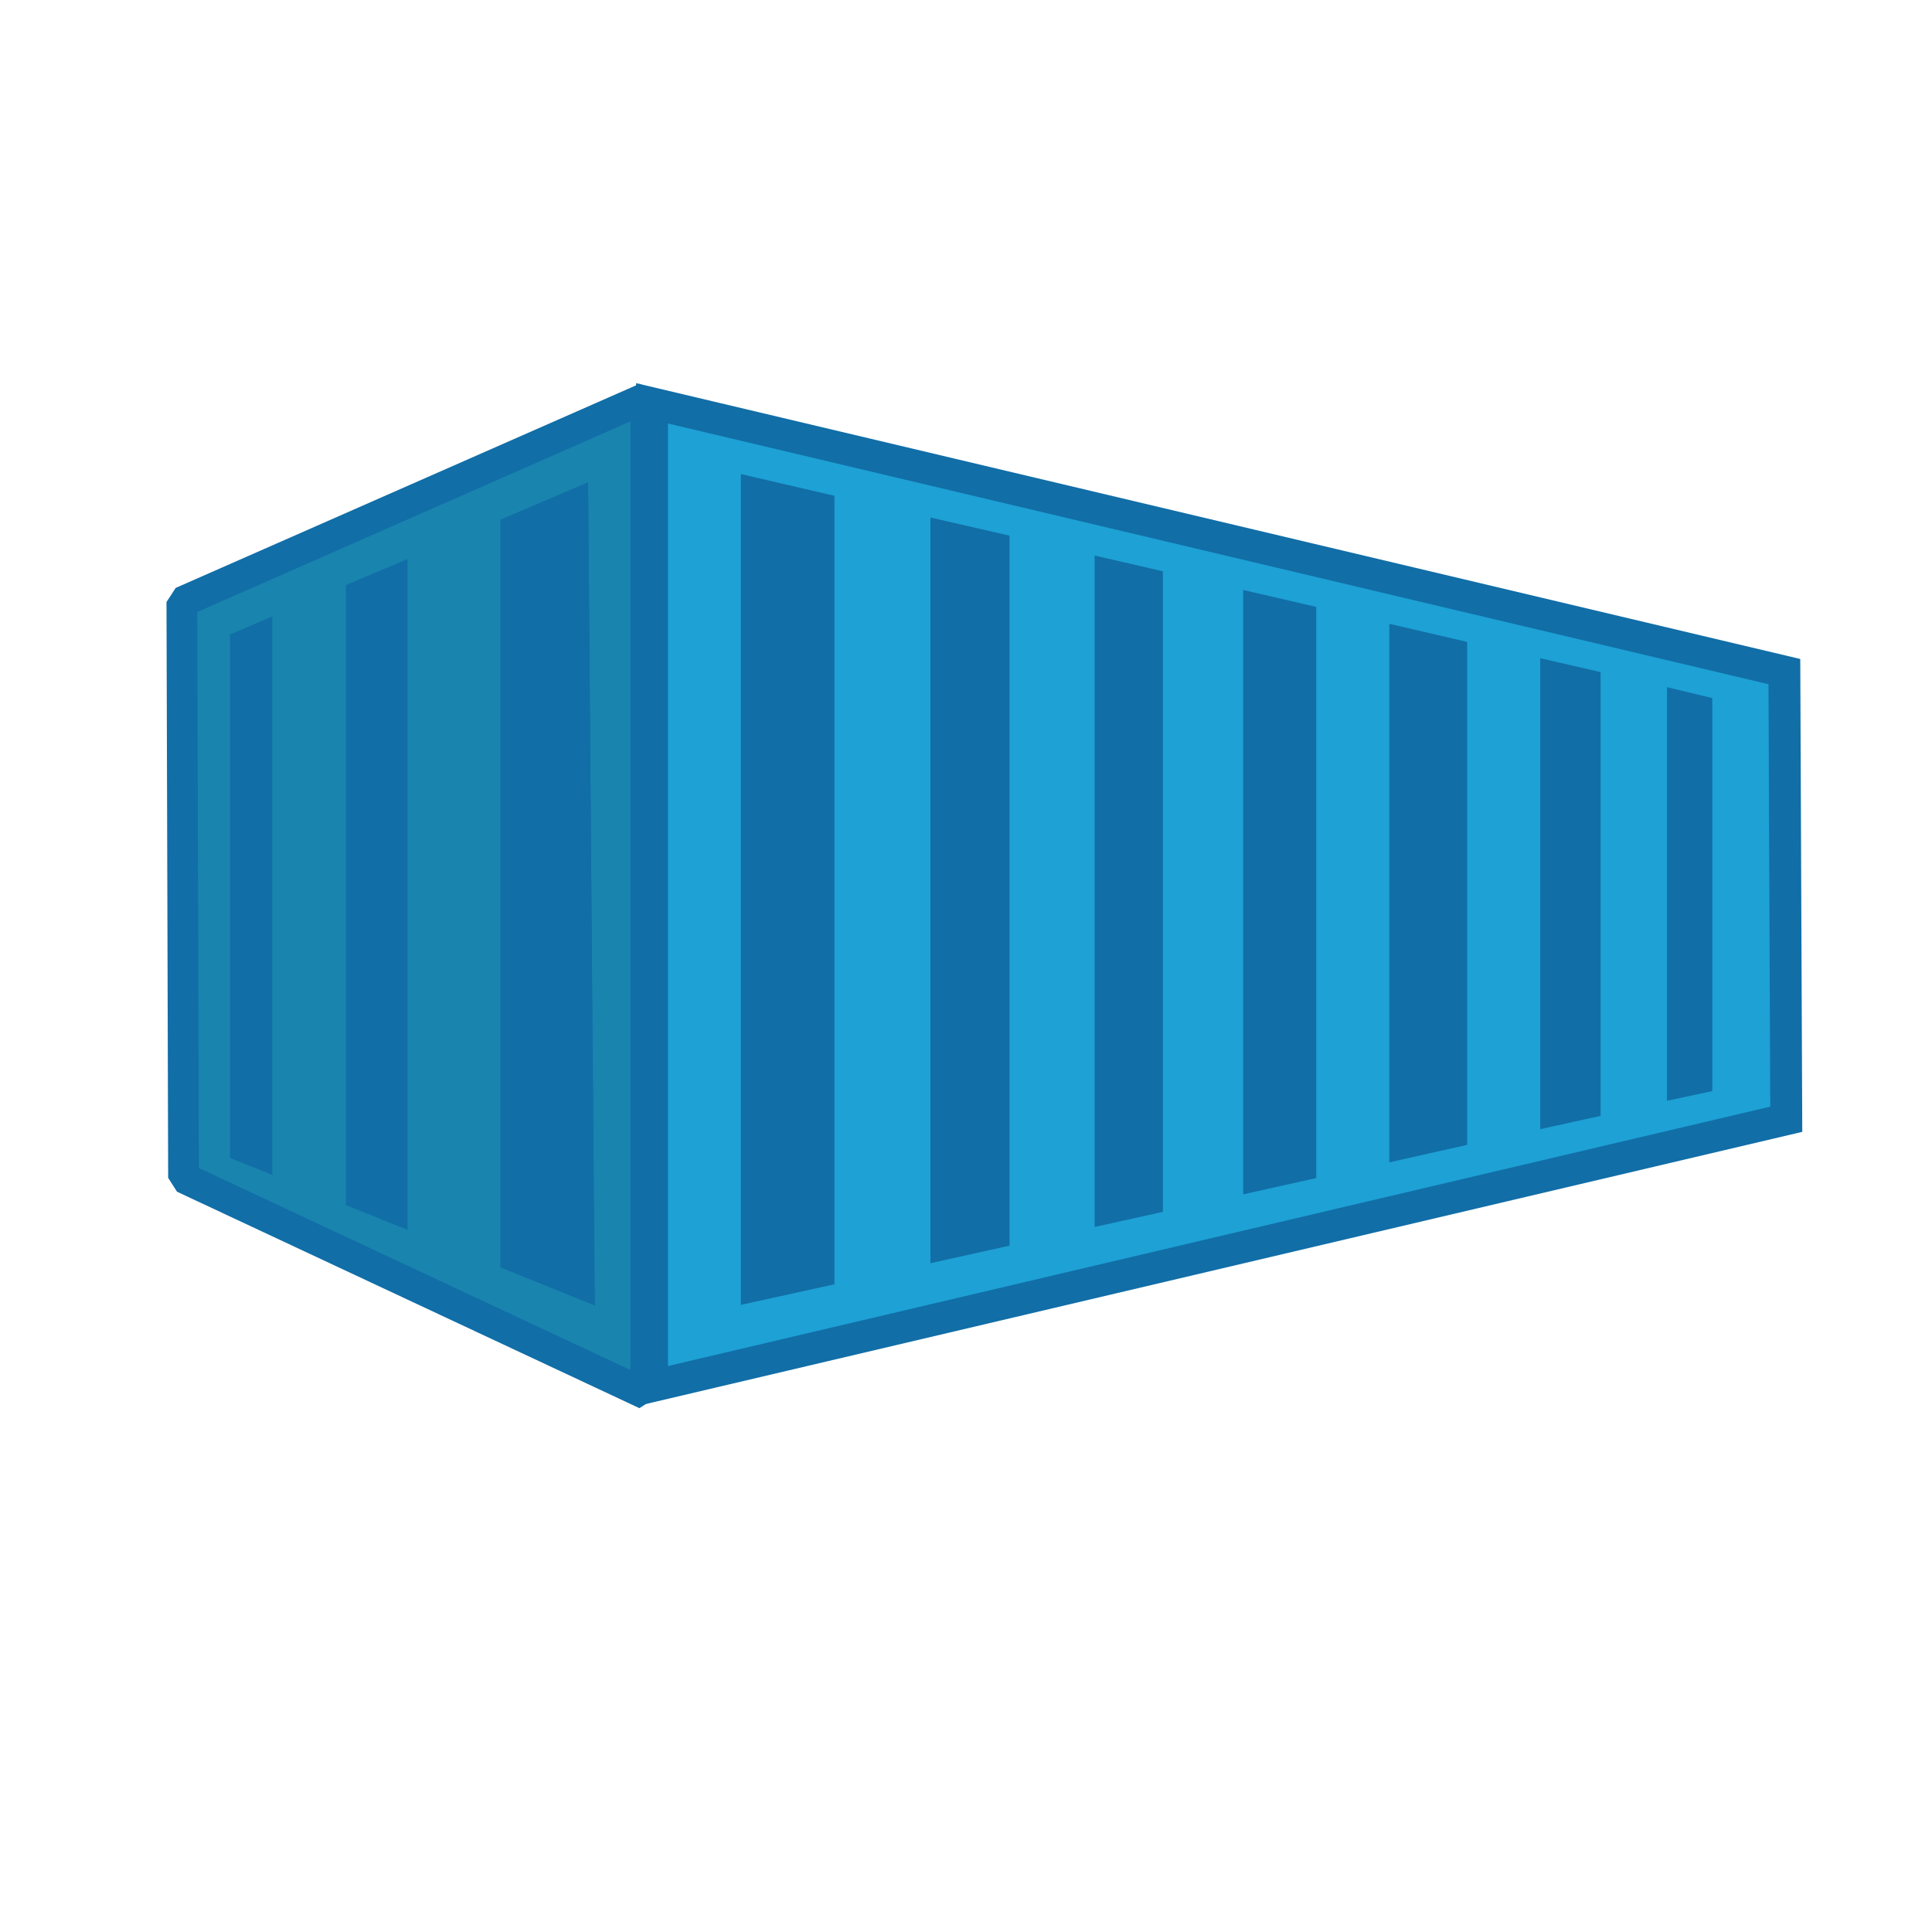
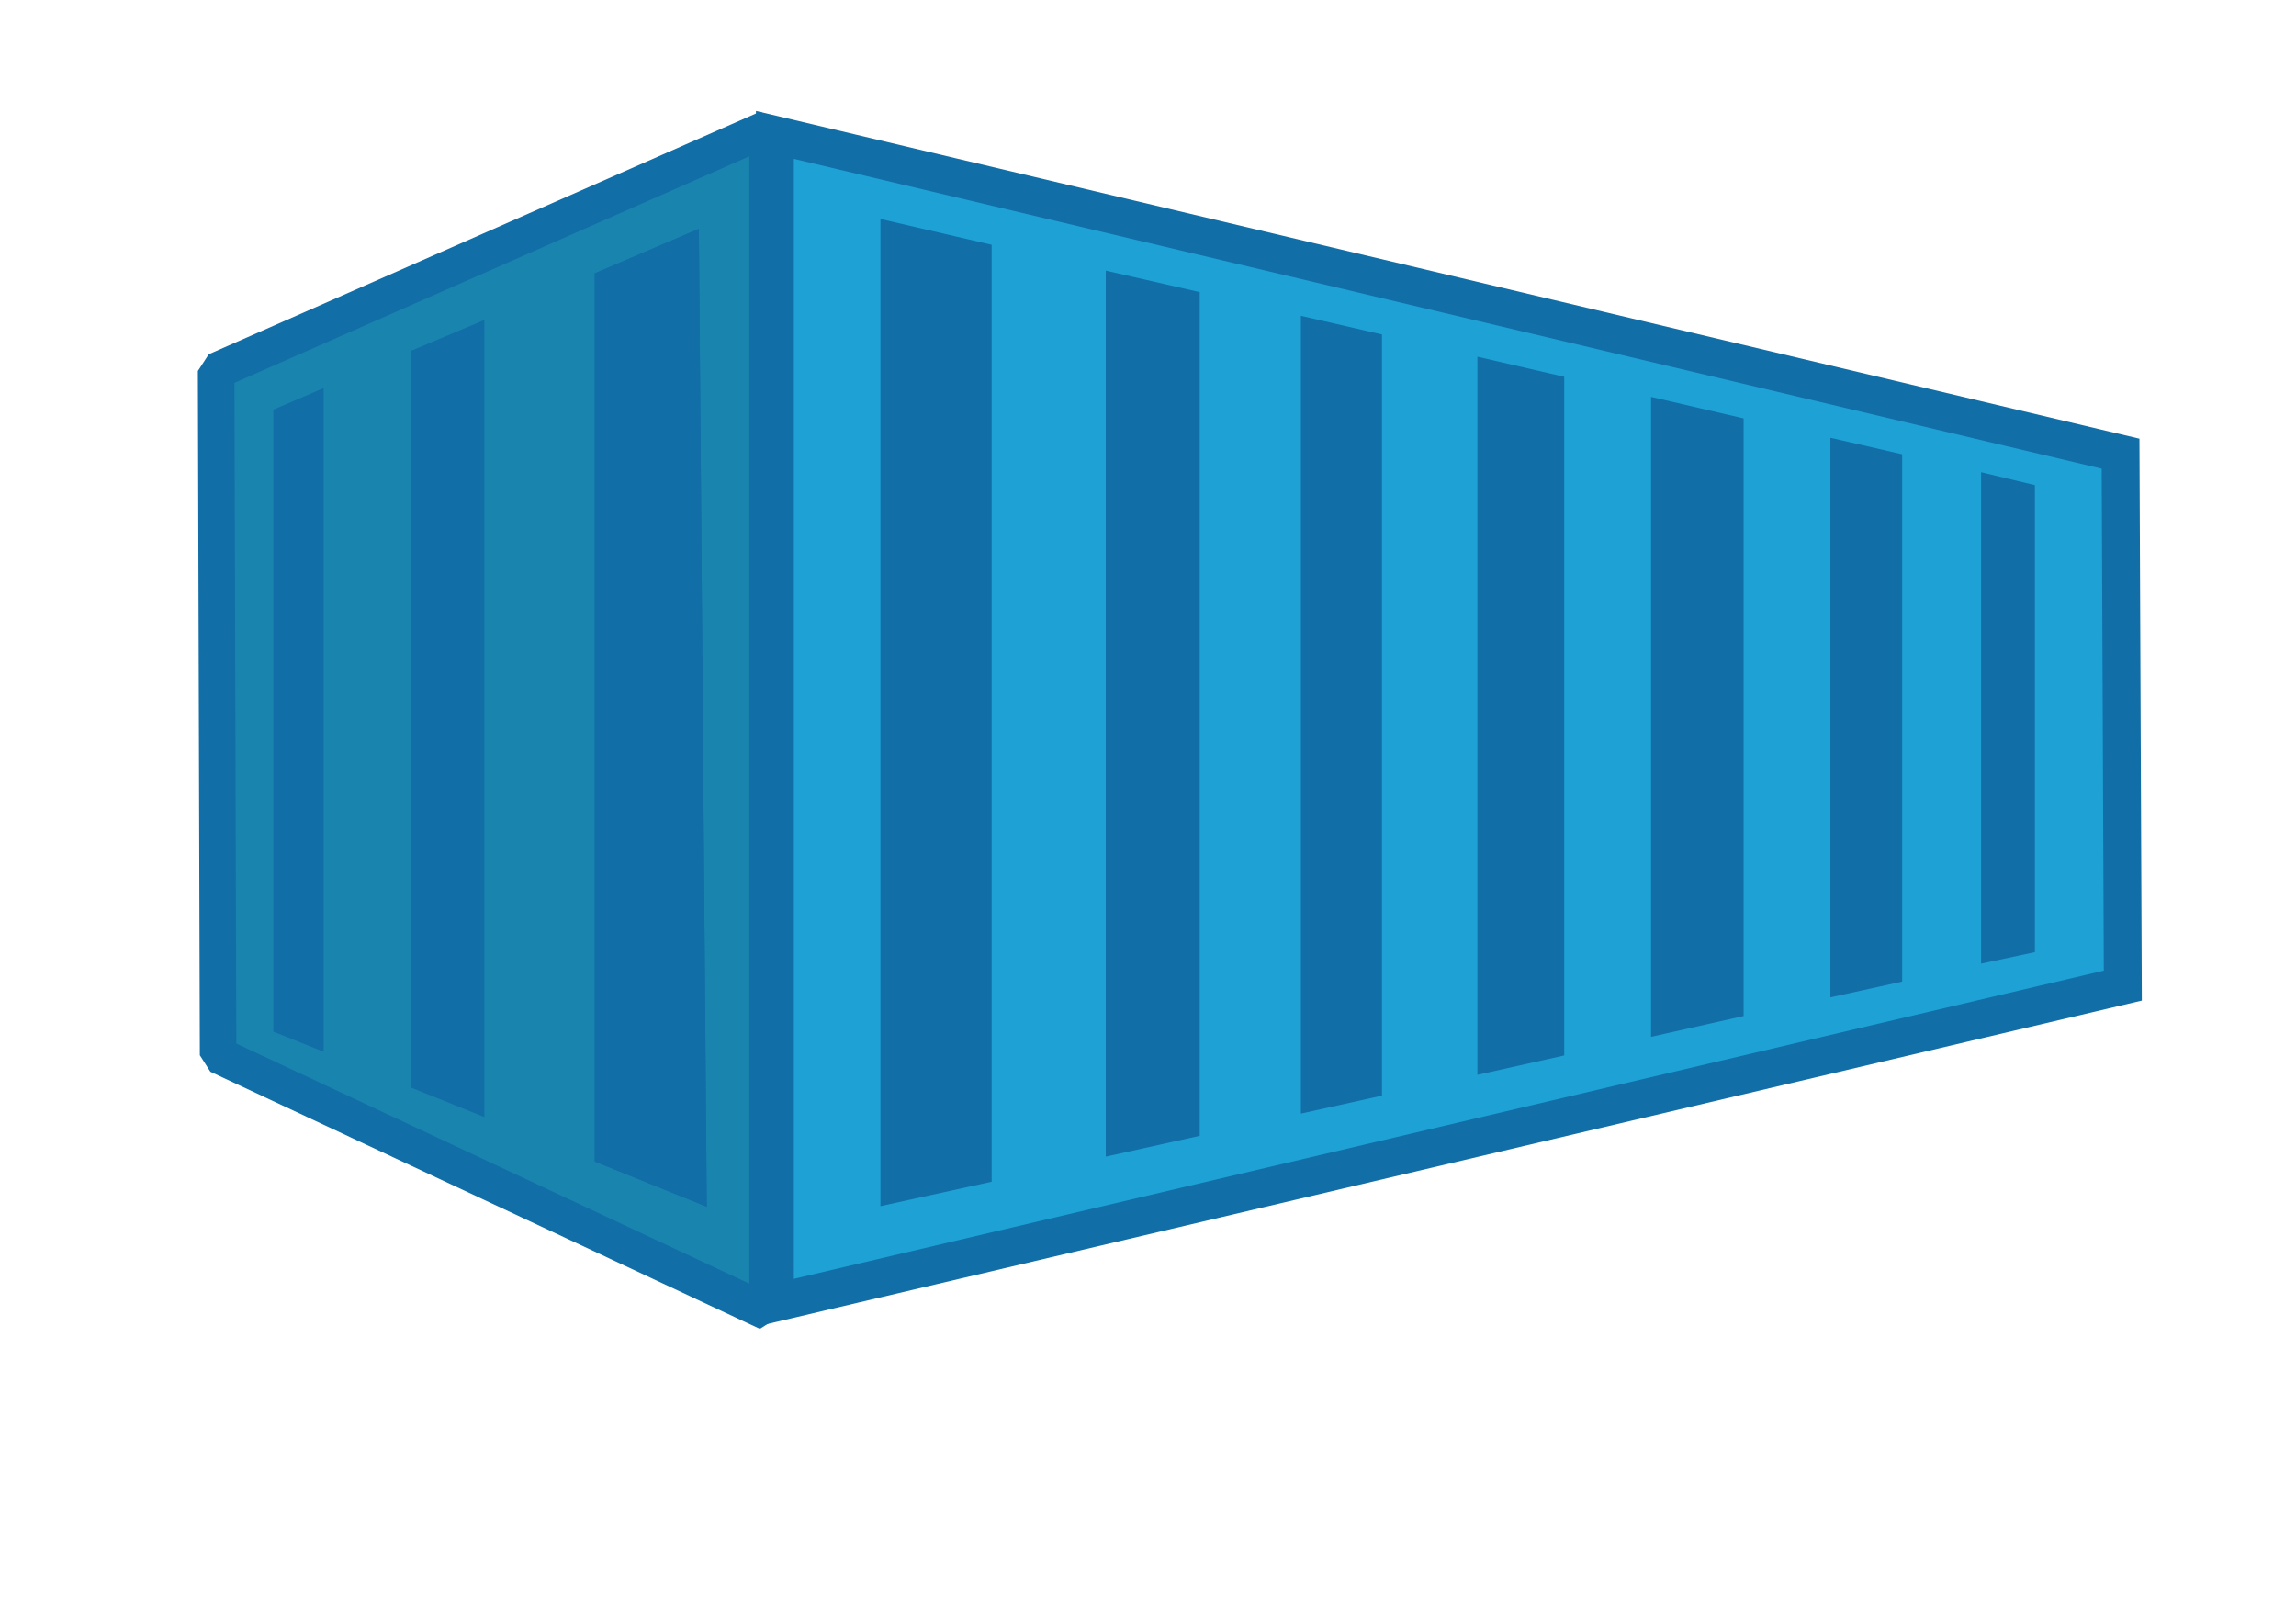
- <svg xmlns="http://www.w3.org/2000/svg" xmlns:ns1="http://vectornator.io" style="fill-rule:evenodd;clip-rule:evenodd;stroke-linecap:round;stroke-linejoin:round;" xml:space="preserve" version="1.1" viewBox="0 0 100 100">
+ <svg xmlns="http://www.w3.org/2000/svg" xmlns:ns1="http://vectornator.io" style="fill-rule:evenodd;clip-rule:evenodd;stroke-linecap:round;stroke-linejoin:round;" xml:space="preserve" version="1.1" viewBox="0 15 100 70">
  <defs />
  <g id="Layer 1" ns1:layerName="Layer 1">
    <path stroke="#116ea7" stroke-width="1.59" d="M9.413+31.158L33.432+20.589L33.432+72.166L9.499+60.963L9.413+31.158Z" fill="#1984ae" stroke-linecap="round" opacity="1" stroke-linejoin="bevel" />
    <path stroke="#116ea7" stroke-width="1.65" d="M92.359+34.762L33.75+20.876L33.75+71.748L92.457+57.932L92.359+34.762Z" fill="#1ea1d5" stroke-linecap="butt" opacity="1" stroke-linejoin="miter" />
  </g>
  <g id="Layer 2" ns1:layerName="Layer 2">
    <path d="M38.347+24.538C38.347+38.69+38.347+60.178+38.347+67.538L43.191+66.475L43.191+25.663L38.347+24.538Z" opacity="1" fill="#116ea7" />
    <path d="M48.16+26.788L48.16+65.382L52.253+64.475L52.253+27.725L48.16+26.788Z" opacity="1" fill="#116ea7" />
    <path d="M56.66+28.756L56.66+63.507L60.191+62.725L60.191+29.569L56.66+28.756Z" opacity="1" fill="#116ea7" />
    <path d="M64.347+30.538L64.347+61.819L68.128+60.975L68.128+31.413L64.347+30.538Z" opacity="1" fill="#116ea7" />
    <g opacity="1">
      <path d="M71.91+32.288L71.91+60.163L75.941+59.257L75.941+33.225L71.91+32.288Z" opacity="1" fill="#116ea7" />
      <path d="M79.722+34.069L79.722+58.444L82.847+57.757L82.847+34.788L79.722+34.069Z" opacity="1" fill="#116ea7" />
      <path d="M86.285+35.569L86.285+56.975L88.628+56.475L88.628+36.132L86.285+35.569Z" opacity="1" fill="#116ea7" />
    </g>
  </g>
  <g id="Layer 3" ns1:layerName="Layer 3">
    <path d="M30.438+24.969L25.906+26.906L25.906+65.594L30.781+67.562L30.438+24.969ZM21.094+28.938L17.906+30.281L17.906+62.375L21.094+63.656L21.094+28.938ZM14.094+31.906L11.906+32.844L11.906+59.938L14.094+60.812L14.094+31.906Z" opacity="1" fill="#116ea7" />
    <path d="M30.438+24.969L25.906+26.906L25.906+65.594L30.781+67.562L30.438+24.969Z" opacity="1" fill="#116ea7" />
  </g>
</svg>
